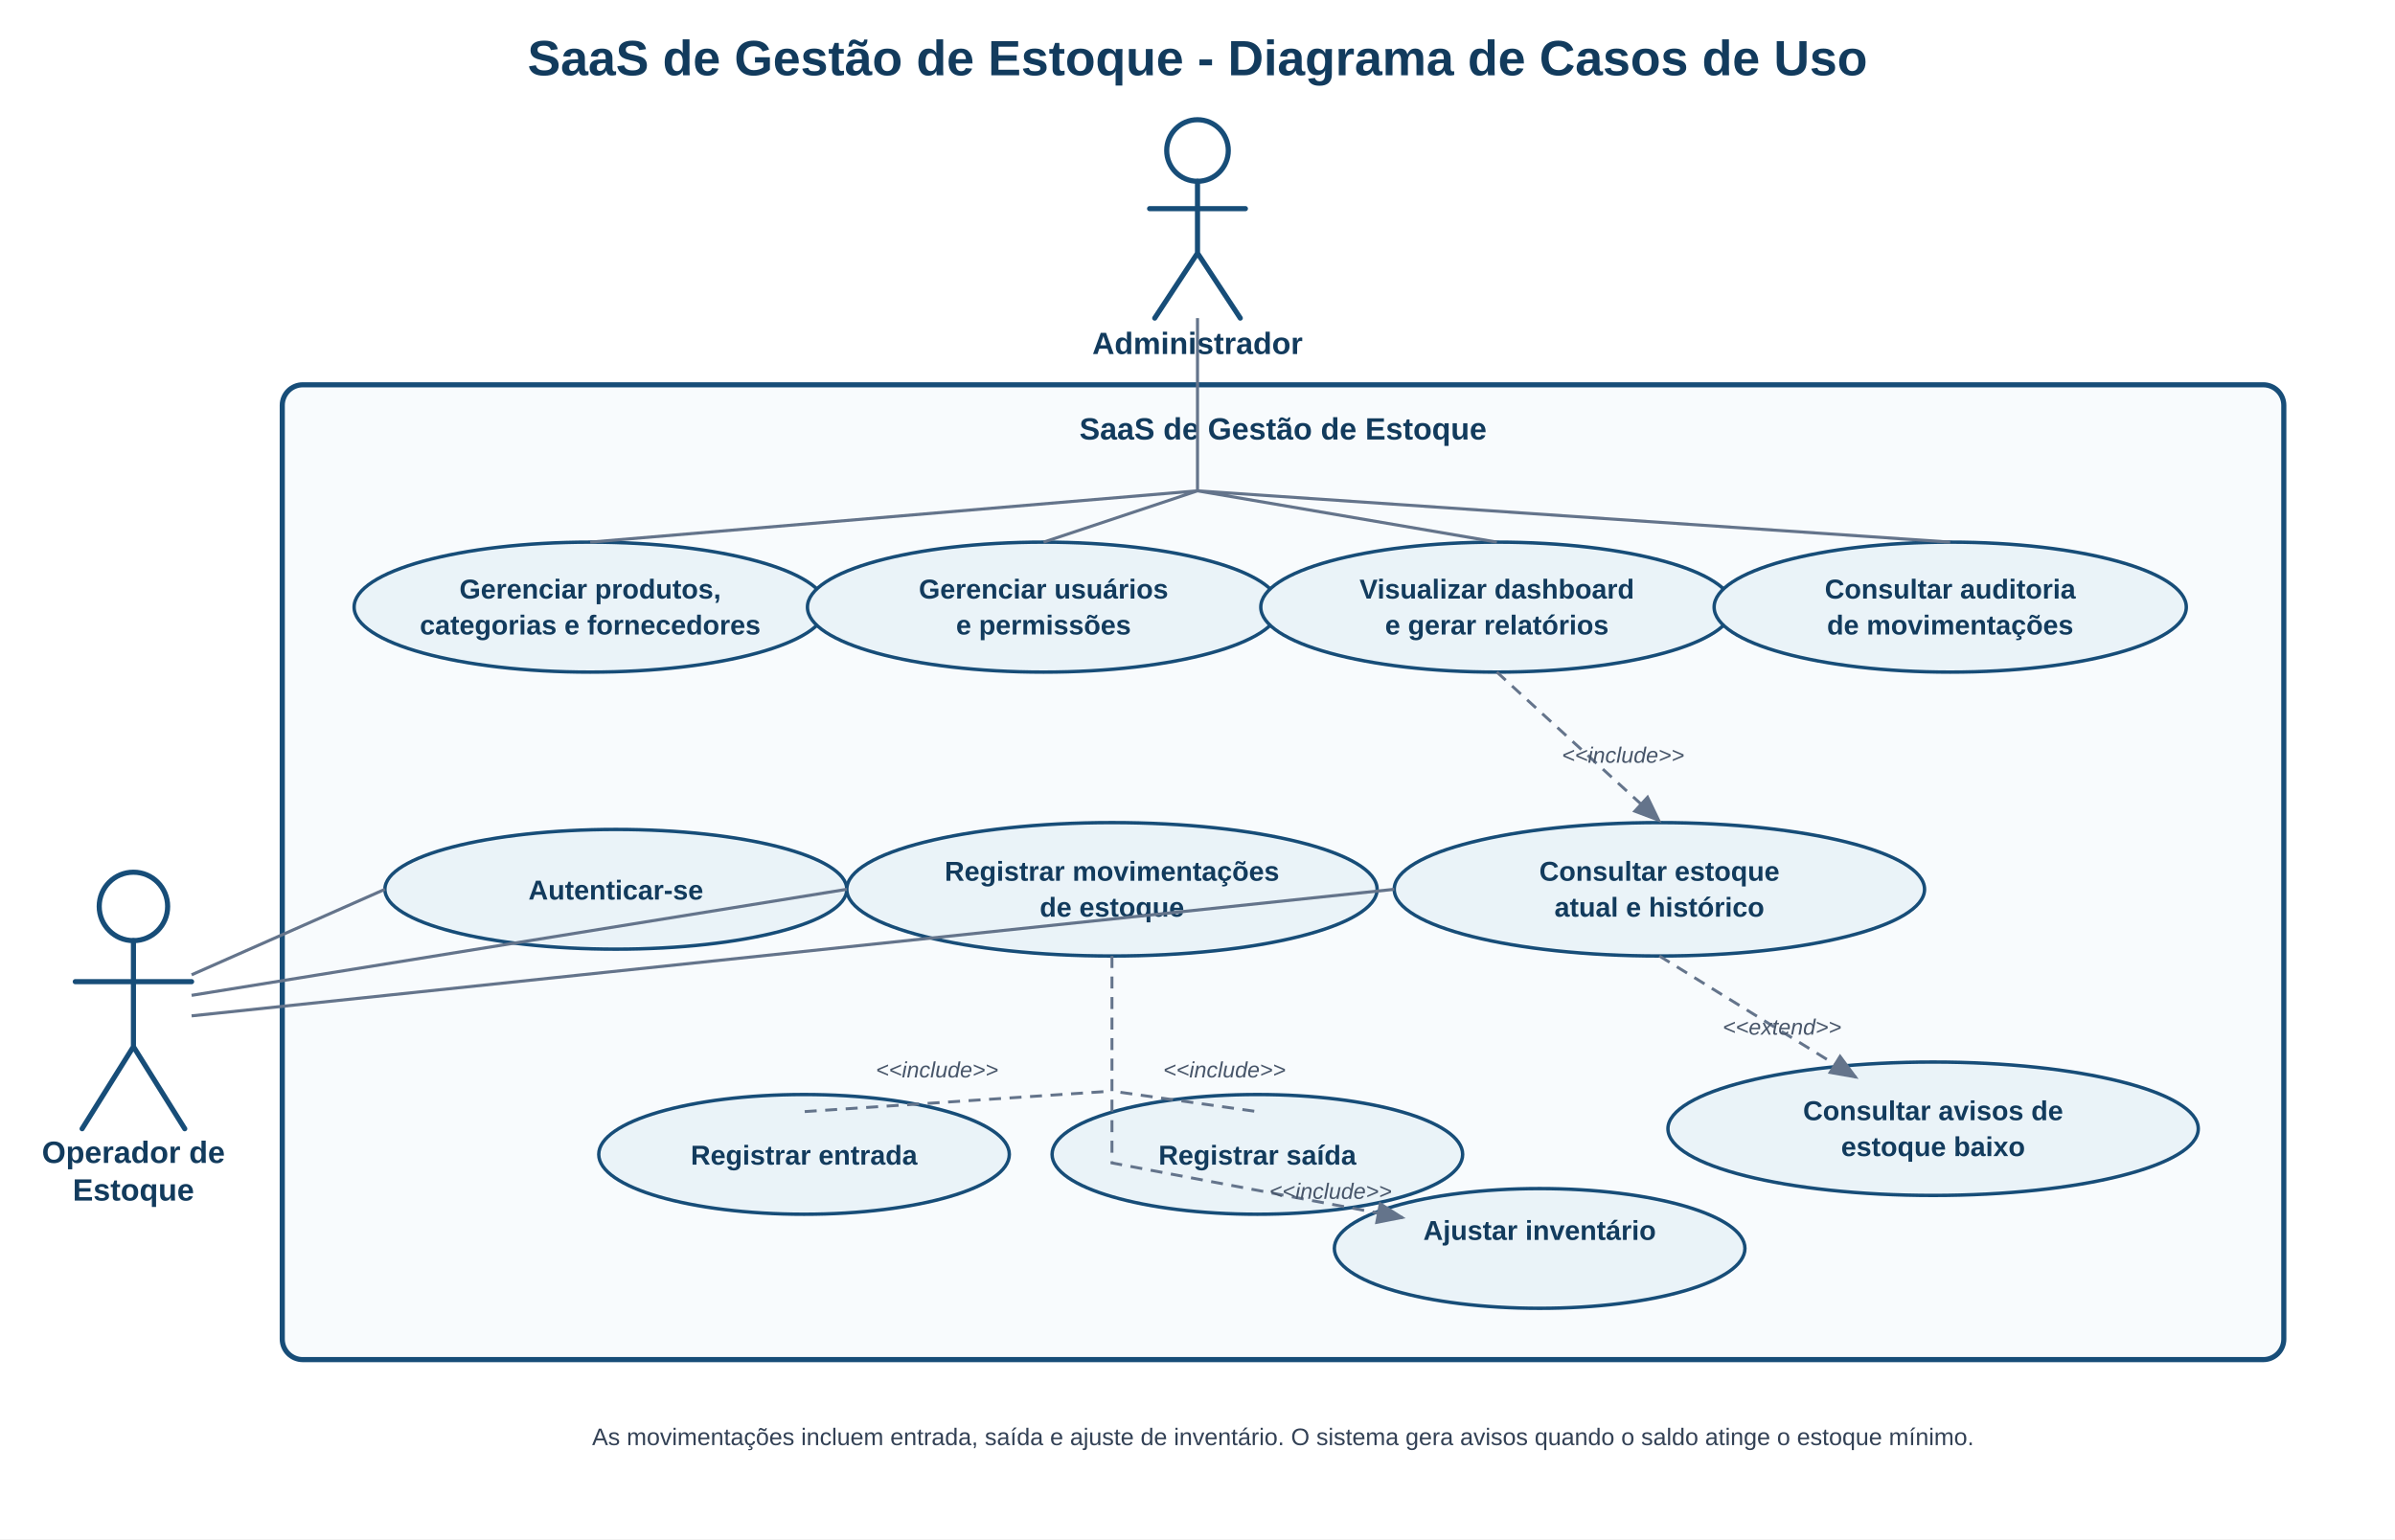
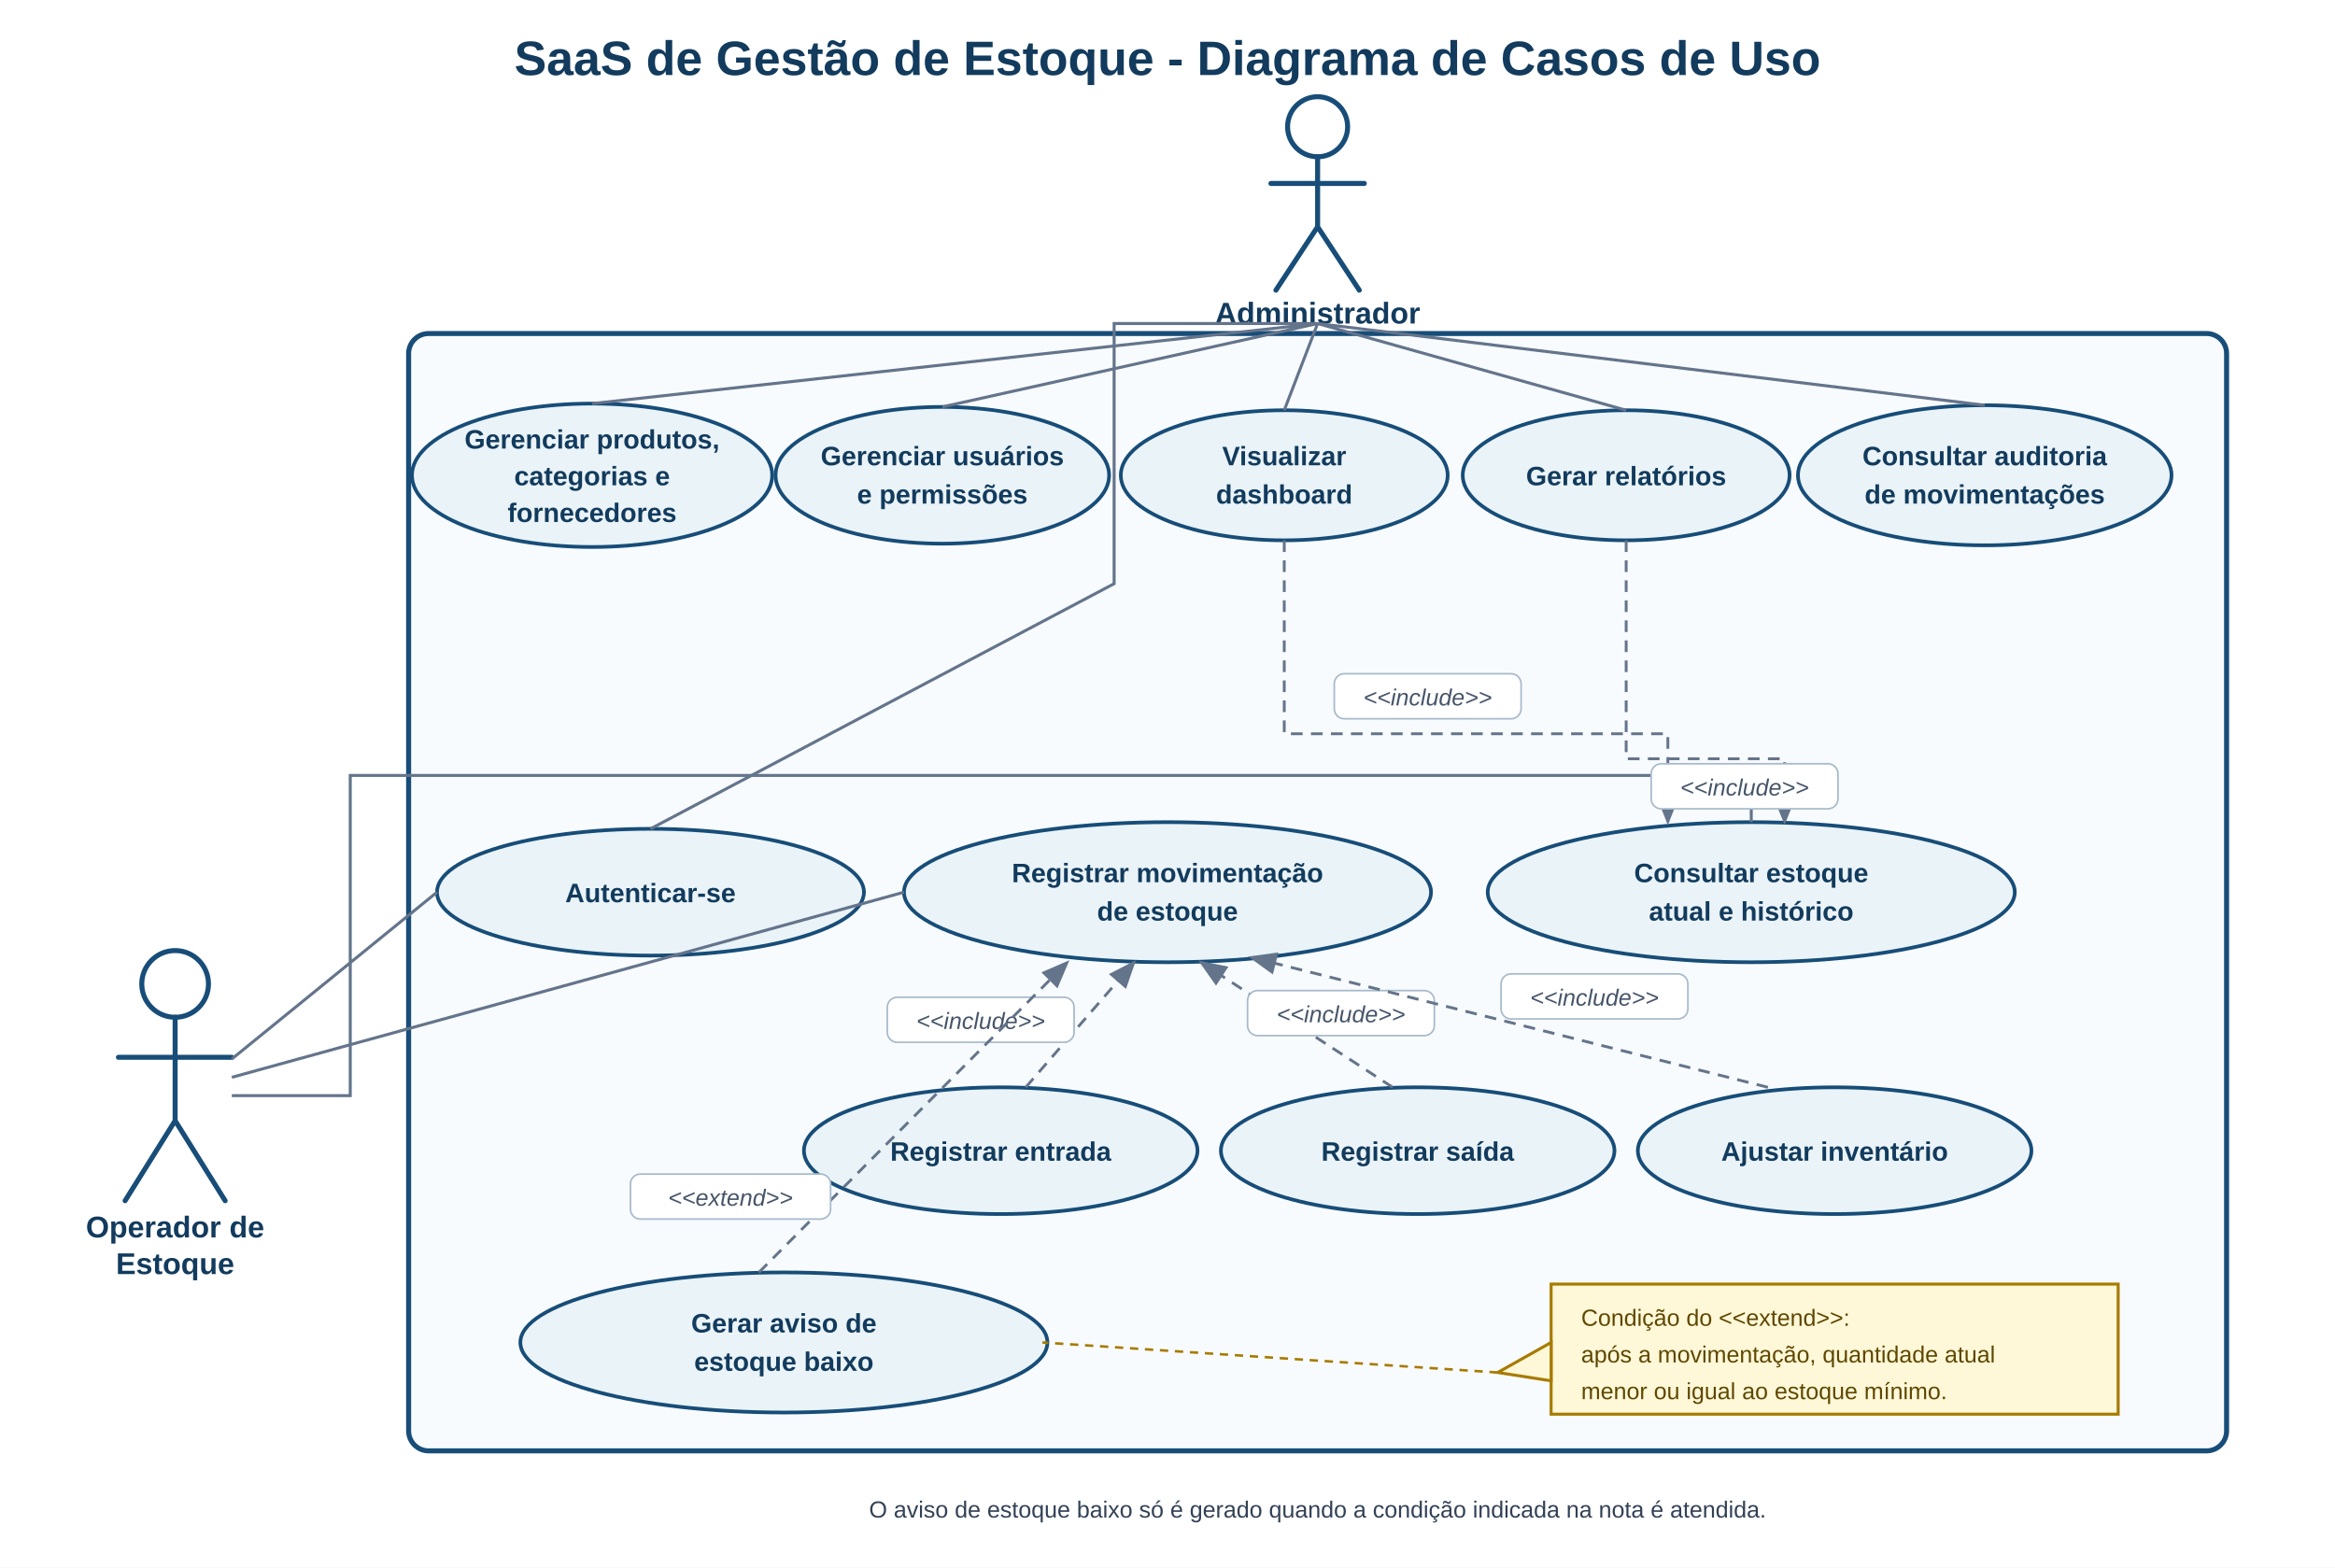
- <svg xmlns="http://www.w3.org/2000/svg" width="1400" height="900" viewBox="0 0 1400 900" role="img" aria-labelledby="title desc">
+ <svg xmlns="http://www.w3.org/2000/svg" width="1400" height="940" viewBox="0 0 1400 940" role="img" aria-labelledby="titulo descricao">
  <defs>
-     <style>.bg{fill:#fff}.system{fill:#f8fbfd;stroke:#174d78;stroke-width:3}.uc{fill:#eaf3f8;stroke:#174d78;stroke-width:2}.actor{fill:none;stroke:#174d78;stroke-width:3;stroke-linecap:round}.assoc{fill:none;stroke:#64748b;stroke-width:1.8}.rel{fill:none;stroke:#64748b;stroke-width:1.7;stroke-dasharray:7 5;marker-end:url(#arrow)}.title{font:700 29px Arial,sans-serif;fill:#123b5d}.systemtitle{font:700 18px Arial,sans-serif;fill:#123b5d}.label{font:600 16px Arial,sans-serif;fill:#123b5d}.actorlabel{font:700 18px Arial,sans-serif;fill:#123b5d}.reltext{font:italic 13px Arial,sans-serif;fill:#475569}.note{font:14px Arial,sans-serif;fill:#334155}</style>
-     <marker id="arrow" markerWidth="10" markerHeight="8" refX="9" refY="4" orient="auto">
+     <style>.fundo{fill:#fff}.sistema{fill:#f8fbfd;stroke:#174d78;stroke-width:3}.caso{fill:#eaf3f8;stroke:#174d78;stroke-width:2.2}.ator{fill:none;stroke:#174d78;stroke-width:3;stroke-linecap:round}.associacao{fill:none;stroke:#64748b;stroke-width:1.8}.relacao{fill:none;stroke:#64748b;stroke-width:1.7;stroke-dasharray:7 5;marker-end:url(#seta)}.etiqueta{fill:#fff;stroke:#a8bacb;stroke-width:1}.nota{fill:#fff8d8;stroke:#a77b00;stroke-width:1.8}.titulo{font:700 29px Arial,sans-serif;fill:#123b5d}.titulo-sistema{font:700 18px Arial,sans-serif;fill:#123b5d}.rotulo{font:600 16px Arial,sans-serif;fill:#123b5d}.ator-rotulo{font:700 18px Arial,sans-serif;fill:#123b5d}.relacao-rotulo{font:italic 14px Arial,sans-serif;fill:#475569}.nota-texto{font:14px Arial,sans-serif;fill:#5f4700}.rodape{font:14px Arial,sans-serif;fill:#334155}</style>
+     <marker id="seta" markerWidth="10" markerHeight="8" refX="9" refY="4" orient="auto">
      <path d="M0,0 L10,4 L0,8 z" fill="#64748b" />
    </marker>
  </defs>
-   <rect class="bg" width="1400" height="900" />
-   <text x="700" y="44" text-anchor="middle" class="title">SaaS de Gestão de Estoque - Diagrama de Casos de Uso</text>
-   <circle cx="700" cy="88" r="18" class="actor" />
-   <path d="M700 106v42m-28-26h56m-28 26l-25 38m25-38l25 38" class="actor" />
-   <text x="700" y="207" text-anchor="middle" class="actorlabel">Administrador</text>
-   <rect x="165" y="225" width="1170" height="570" rx="12" class="system" />
-   <text x="750" y="257" text-anchor="middle" class="systemtitle">SaaS de Gestão de Estoque</text>
-   <g class="uc">
-     <ellipse cx="345" cy="355" rx="138" ry="38" />
-     <ellipse cx="610" cy="355" rx="138" ry="38" />
-     <ellipse cx="875" cy="355" rx="138" ry="38" />
-     <ellipse cx="1140" cy="355" rx="138" ry="38" />
+   <rect class="fundo" width="1400" height="940" />
+   <text x="700" y="45" text-anchor="middle" class="titulo">SaaS de Gestão de Estoque - Diagrama de Casos de Uso</text>
+   <rect x="245" y="200" width="1090" height="670" rx="12" class="sistema" />
+   <circle cx="790" cy="76" r="18" class="ator" />
+   <path d="M790 94v42m-28-26h56m-28 26l-25 38m25-38l25 38" class="ator" />
+   <text x="790" y="194" text-anchor="middle" class="ator-rotulo">Administrador</text>
+   <circle cx="105" cy="590" r="20" class="ator" />
+   <path d="M105 610v62m-34-38h68m-34 38l-30 48m30-48l30 48" class="ator" />
+   <text x="105" y="742" text-anchor="middle" class="ator-rotulo">Operador de</text>
+   <text x="105" y="764" text-anchor="middle" class="ator-rotulo">Estoque</text>
+   <g class="caso">
+     <ellipse cx="355" cy="285" rx="108" ry="43" />
+     <ellipse cx="565" cy="285" rx="100" ry="41" />
+     <ellipse cx="770" cy="285" rx="98" ry="39" />
+     <ellipse cx="975" cy="285" rx="98" ry="39" />
+     <ellipse cx="1190" cy="285" rx="112" ry="42" />
  </g>
-   <g text-anchor="middle" class="label">
-     <text x="345" y="350">Gerenciar produtos,</text>
-     <text x="345" y="371">categorias e fornecedores</text>
-     <text x="610" y="350">Gerenciar usuários</text>
-     <text x="610" y="371">e permissões</text>
-     <text x="875" y="350">Visualizar dashboard</text>
-     <text x="875" y="371">e gerar relatórios</text>
-     <text x="1140" y="350">Consultar auditoria</text>
-     <text x="1140" y="371">de movimentações</text>
+   <g text-anchor="middle" class="rotulo">
+     <text x="355" y="269">Gerenciar produtos,</text>
+     <text x="355" y="291">categorias e</text>
+     <text x="355" y="313">fornecedores</text>
+     <text x="565" y="279">Gerenciar usuários</text>
+     <text x="565" y="302">e permissões</text>
+     <text x="770" y="279">Visualizar</text>
+     <text x="770" y="302">dashboard</text>
+     <text x="975" y="291">Gerar relatórios</text>
+     <text x="1190" y="279">Consultar auditoria</text>
+     <text x="1190" y="302">de movimentações</text>
  </g>
-   <circle cx="78" cy="530" r="20" class="actor" />
-   <path d="M78 550v62m-34-38h68m-34 38l-30 48m30-48l30 48" class="actor" />
-   <text x="78" y="680" text-anchor="middle" class="actorlabel">Operador de</text>
-   <text x="78" y="702" text-anchor="middle" class="actorlabel">Estoque</text>
-   <g class="uc">
-     <ellipse cx="360" cy="520" rx="135" ry="35" />
-     <ellipse cx="650" cy="520" rx="155" ry="39" />
-     <ellipse cx="970" cy="520" rx="155" ry="39" />
-     <ellipse cx="1130" cy="660" rx="155" ry="39" />
+   <g class="caso">
+     <ellipse cx="390" cy="535" rx="128" ry="38" />
+     <ellipse cx="700" cy="535" rx="158" ry="42" />
+     <ellipse cx="1050" cy="535" rx="158" ry="42" />
+     <ellipse cx="600" cy="690" rx="118" ry="38" />
+     <ellipse cx="850" cy="690" rx="118" ry="38" />
+     <ellipse cx="1100" cy="690" rx="118" ry="38" />
  </g>
-   <g text-anchor="middle" class="label">
-     <text x="360" y="526">Autenticar-se</text>
-     <text x="650" y="515">Registrar movimentações</text>
-     <text x="650" y="536">de estoque</text>
-     <text x="970" y="515">Consultar estoque</text>
-     <text x="970" y="536">atual e histórico</text>
-     <text x="1130" y="655">Consultar avisos de</text>
-     <text x="1130" y="676">estoque baixo</text>
+   <g text-anchor="middle" class="rotulo">
+     <text x="390" y="541">Autenticar-se</text>
+     <text x="700" y="529">Registrar movimentação</text>
+     <text x="700" y="552">de estoque</text>
+     <text x="1050" y="529">Consultar estoque</text>
+     <text x="1050" y="552">atual e histórico</text>
+     <text x="600" y="696">Registrar entrada</text>
+     <text x="850" y="696">Registrar saída</text>
+     <text x="1100" y="696">Ajustar inventário</text>
  </g>
-   <g class="uc">
-     <ellipse cx="470" cy="675" rx="120" ry="35" />
-     <ellipse cx="735" cy="675" rx="120" ry="35" />
-     <ellipse cx="900" cy="730" rx="120" ry="35" />
+   <g class="caso">
+     <ellipse cx="470" cy="805" rx="158" ry="42" />
  </g>
-   <g text-anchor="middle" class="label">
-     <text x="470" y="681">Registrar entrada</text>
-     <text x="735" y="681">Registrar saída</text>
-     <text x="900" y="725">Ajustar inventário</text>
+   <g text-anchor="middle" class="rotulo">
+     <text x="470" y="799">Gerar aviso de</text>
+     <text x="470" y="822">estoque baixo</text>
  </g>
-   <path d="M700 186V287L345 317M700 186V287L610 317M700 186V287L875 317M700 186V287L1140 317" class="assoc" />
-   <path d="M112 570L225 520M112 582L495 520M112 594L815 520" class="assoc" />
-   <path d="M650 559V638L470 650M650 559V638L735 650M650 559V680L820 712" class="rel" />
-   <text x="512" y="630" class="reltext">&lt;&lt;include&gt;&gt;</text>
-   <text x="680" y="630" class="reltext">&lt;&lt;include&gt;&gt;</text>
-   <text x="742" y="701" class="reltext">&lt;&lt;include&gt;&gt;</text>
-   <path d="M970 559L1085 630" class="rel" />
-   <text x="1007" y="605" class="reltext">&lt;&lt;extend&gt;&gt;</text>
-   <path d="M875 393L970 480" class="rel" />
-   <text x="913" y="446" class="reltext">&lt;&lt;include&gt;&gt;</text>
-   <text x="750" y="845" text-anchor="middle" class="note">As movimentações incluem entrada, saída e ajuste de inventário. O sistema gera avisos quando o saldo atinge o estoque mínimo.</text>
+   <path d="M930 770h340v78H930z" class="nota" />
+   <path d="M930 805l-32 18 32 5z" class="nota" />
+   <text x="948" y="795" class="nota-texto">Condição do &lt;&lt;extend&gt;&gt;:</text>
+   <text x="948" y="817" class="nota-texto">após a movimentação, quantidade atual</text>
+   <text x="948" y="839" class="nota-texto">menor ou igual ao estoque mínimo.</text>
+   <path d="M790 194L355 242M790 194L565 244M790 194H668V350L390 497M790 194L770 246M790 194L975 246M790 194L1190 243" class="associacao" />
+   <path d="M139 635L262 535M139 646L542 535M139 657H210V465H1050V493" class="associacao" />
+   <path d="M770 324V440H1000V493" class="relacao" />
+   <rect x="800" y="404" width="112" height="27" rx="6" class="etiqueta" />
+   <text x="856" y="423" text-anchor="middle" class="relacao-rotulo">&lt;&lt;include&gt;&gt;</text>
+   <path d="M975 324V455H1070V493" class="relacao" />
+   <rect x="990" y="458" width="112" height="27" rx="6" class="etiqueta" />
+   <text x="1046" y="477" text-anchor="middle" class="relacao-rotulo">&lt;&lt;include&gt;&gt;</text>
+   <path d="M615 652L680 577" class="relacao" />
+   <rect x="532" y="598" width="112" height="27" rx="6" class="etiqueta" />
+   <text x="588" y="617" text-anchor="middle" class="relacao-rotulo">&lt;&lt;include&gt;&gt;</text>
+   <path d="M835 652L720 577" class="relacao" />
+   <rect x="748" y="594" width="112" height="27" rx="6" class="etiqueta" />
+   <text x="804" y="613" text-anchor="middle" class="relacao-rotulo">&lt;&lt;include&gt;&gt;</text>
+   <path d="M1060 652L750 574" class="relacao" />
+   <rect x="900" y="584" width="112" height="27" rx="6" class="etiqueta" />
+   <text x="956" y="603" text-anchor="middle" class="relacao-rotulo">&lt;&lt;include&gt;&gt;</text>
+   <path d="M455 763L640 577" class="relacao" />
+   <rect x="378" y="704" width="120" height="27" rx="6" class="etiqueta" />
+   <text x="438" y="723" text-anchor="middle" class="relacao-rotulo">&lt;&lt;extend&gt;&gt;</text>
+   <path d="M898 823L625 805" fill="none" stroke="#a77b00" stroke-width="1.5" stroke-dasharray="5 4" />
+   <text x="790" y="910" text-anchor="middle" class="rodape">O aviso de estoque baixo só é gerado quando a condição indicada na nota é atendida.</text>
</svg>
